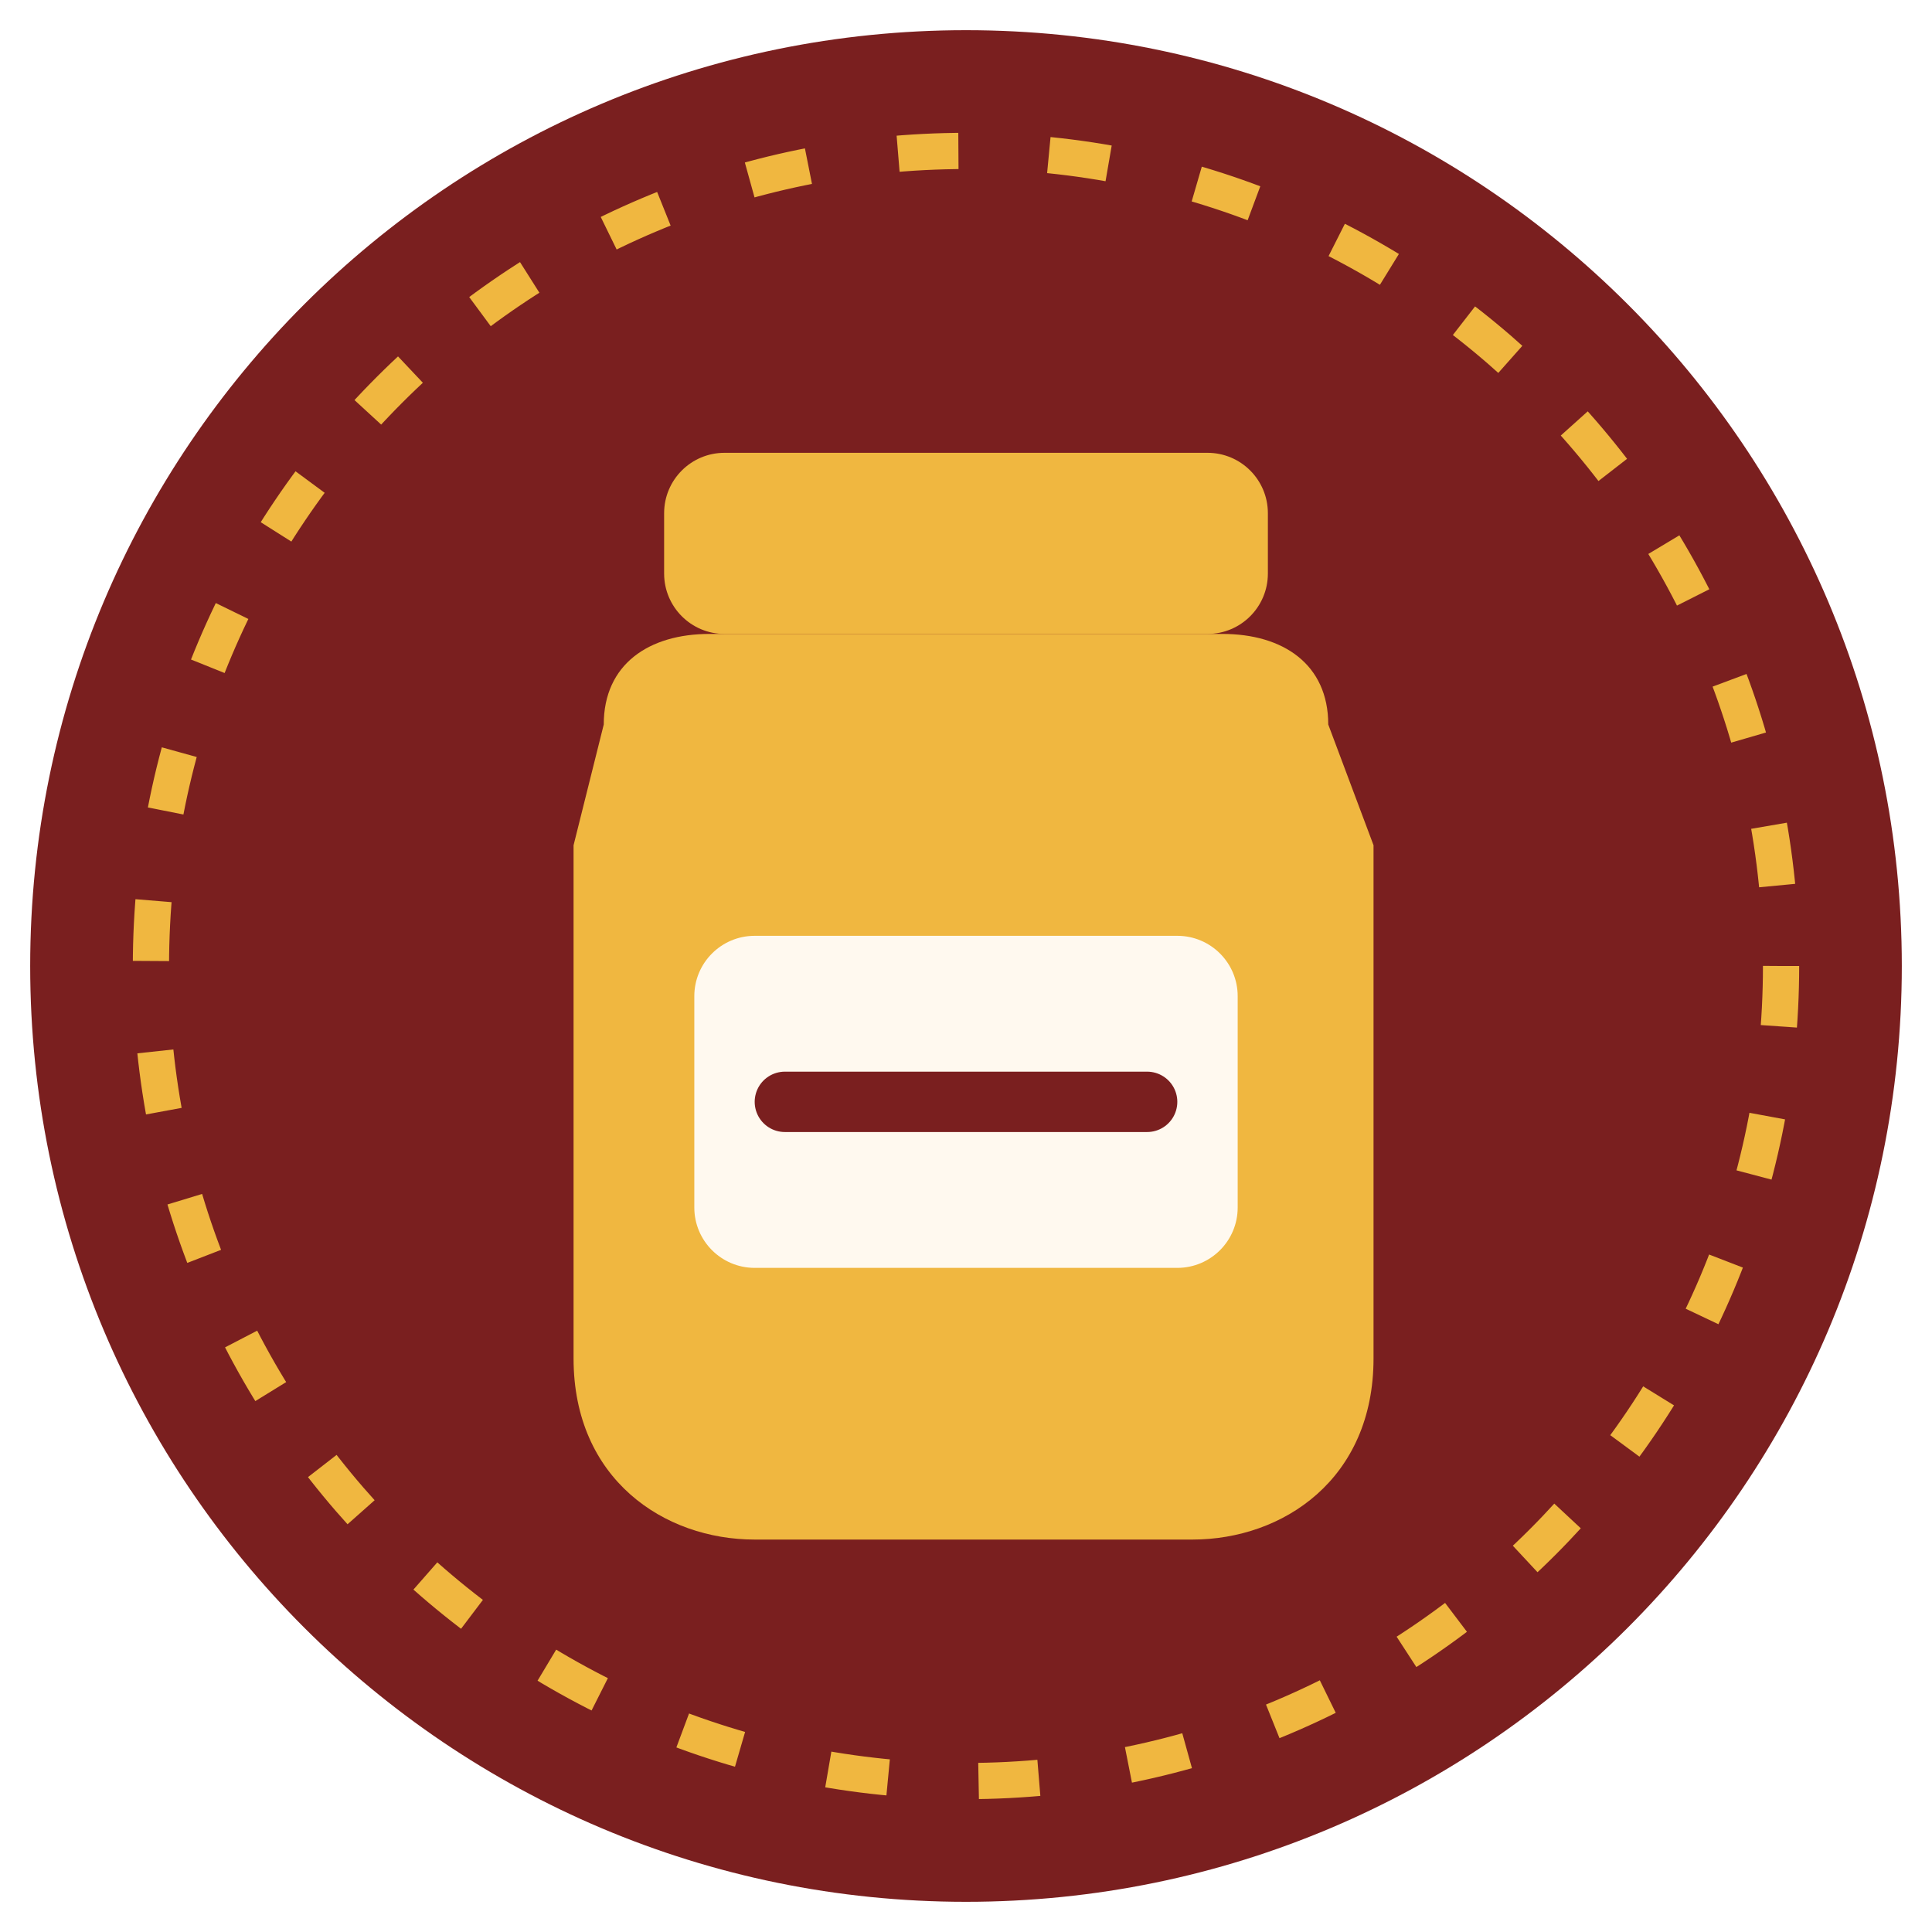
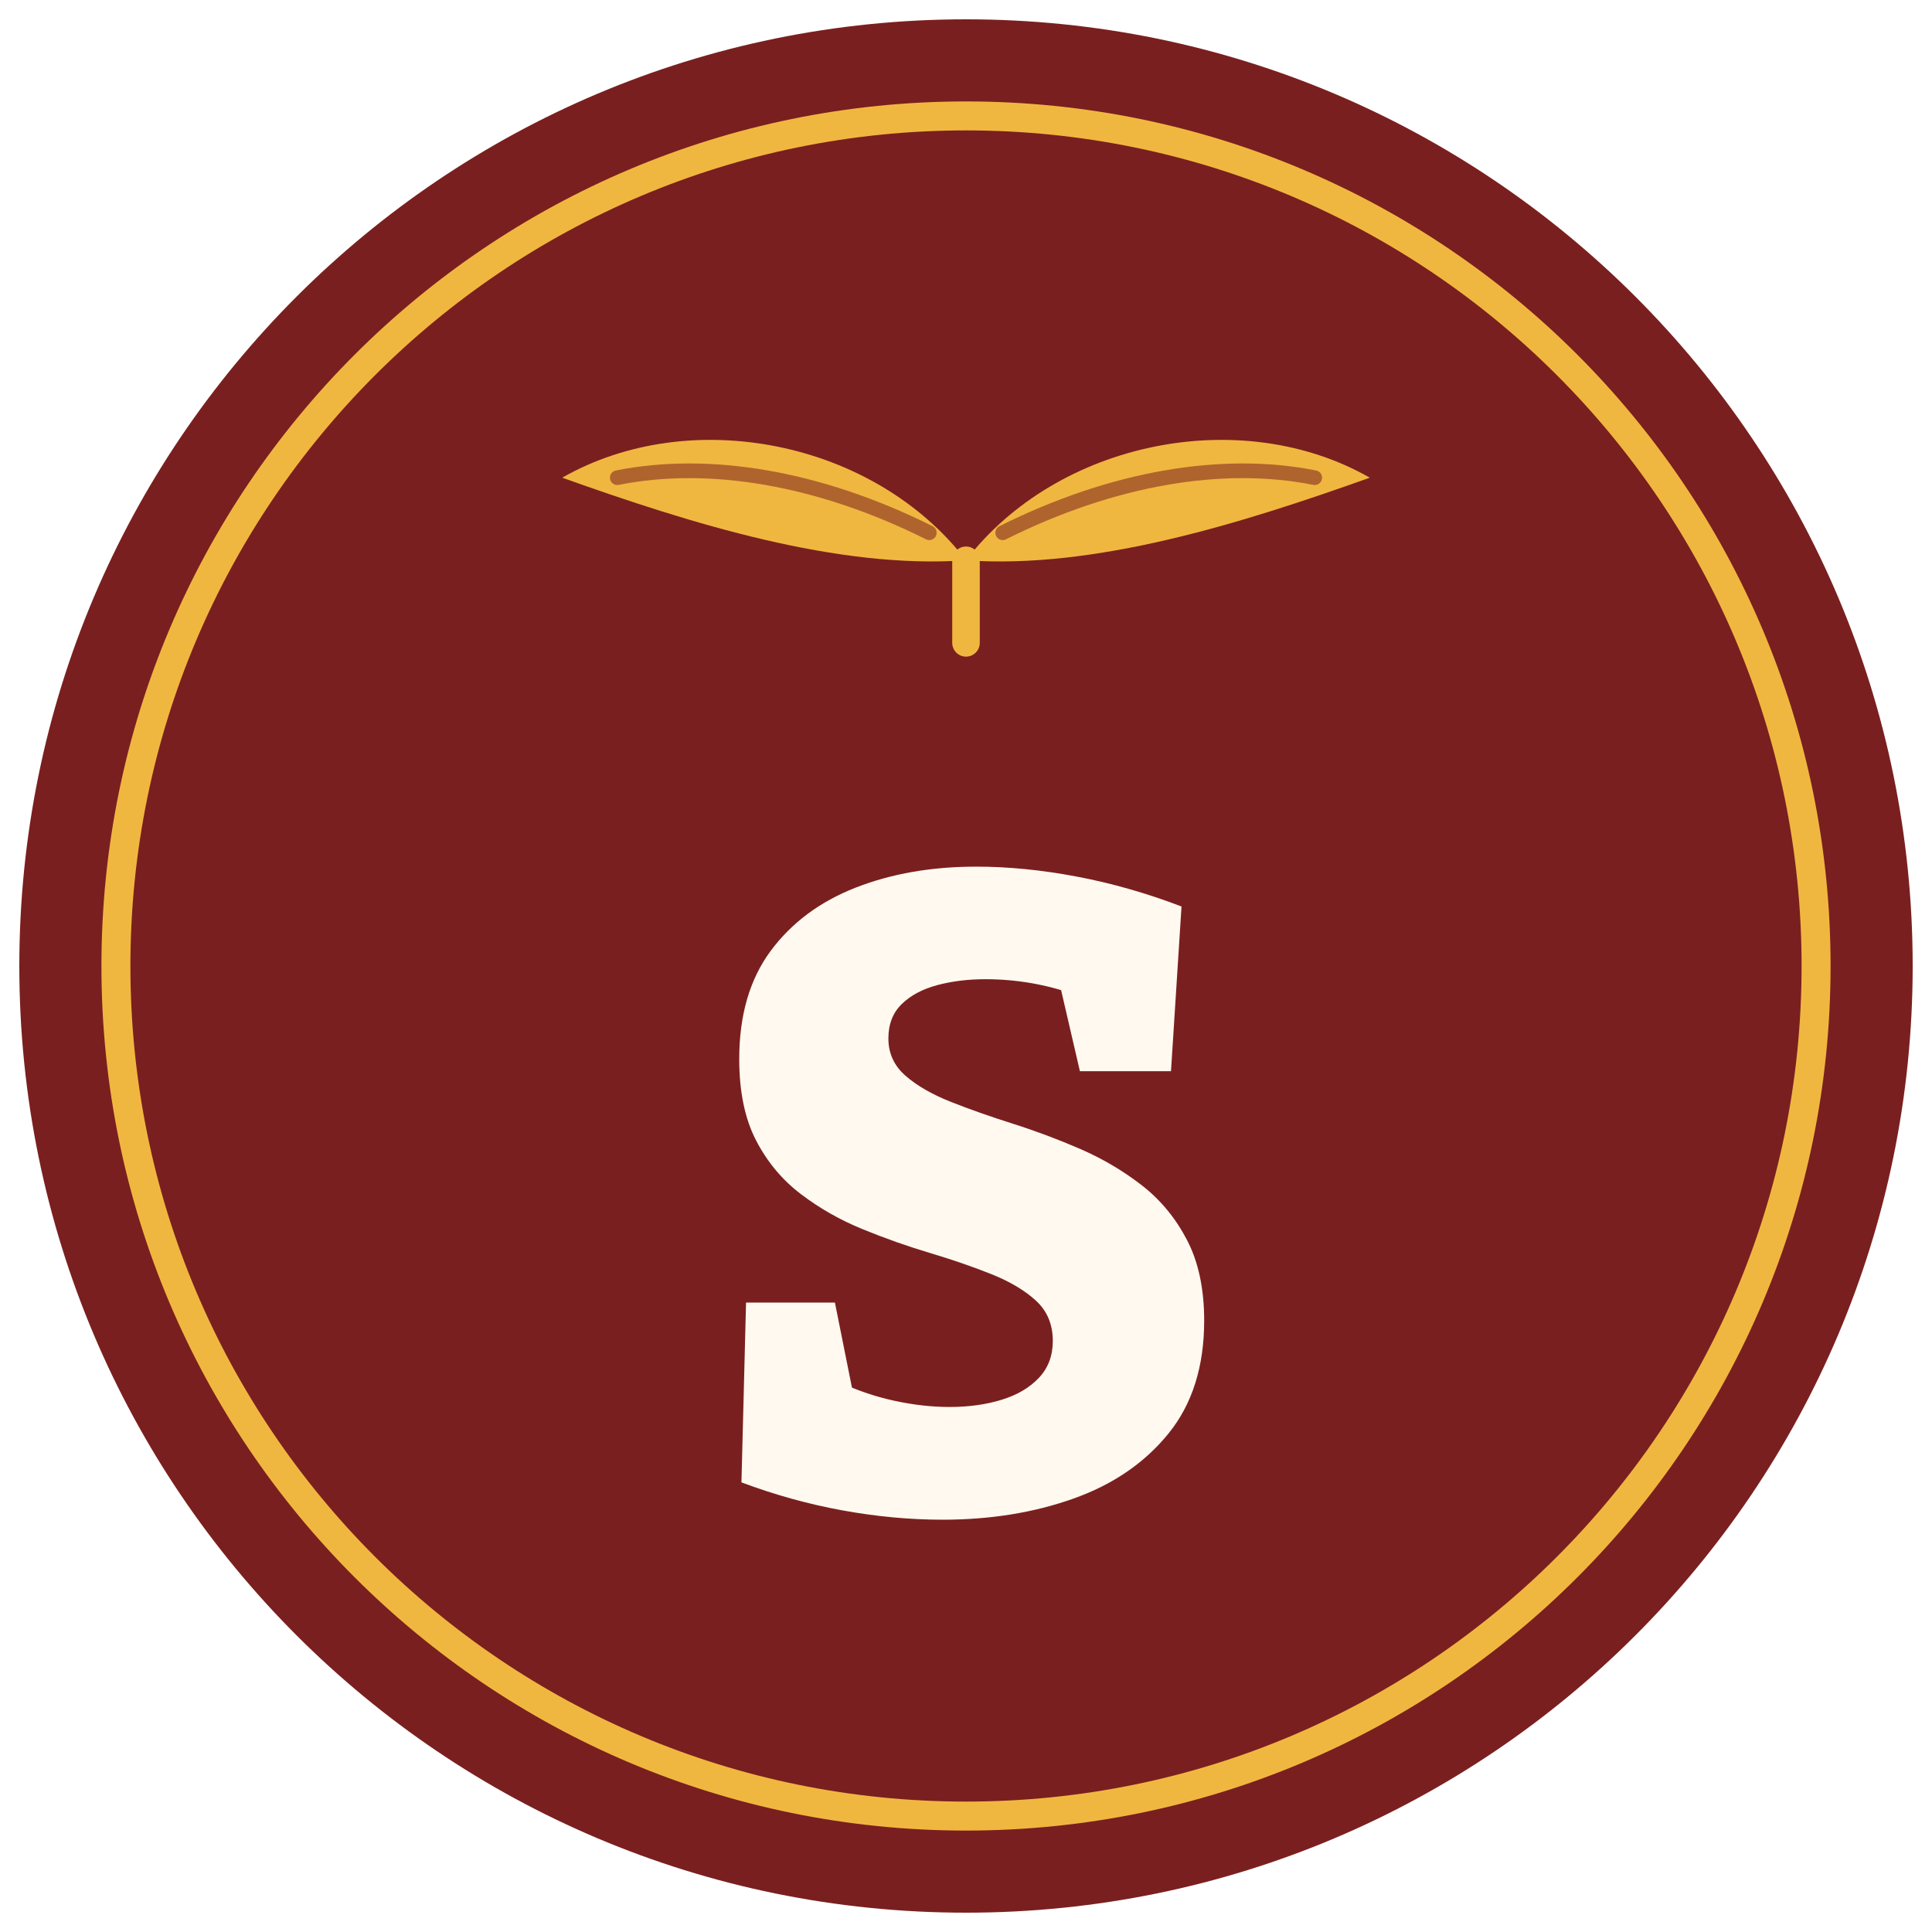
- <svg xmlns="http://www.w3.org/2000/svg" viewBox="0 0 64 64">
-   <circle cx="32" cy="32" r="31" fill="#7A1F1F" />
-   <circle cx="32" cy="32" r="27" fill="none" stroke="#F0B740" stroke-width="1.2" stroke-dasharray="2 3" />
-   <rect x="22" y="15" width="20" height="6" rx="2" fill="#F0B740" />
-   <path d="M20 24c0-2 1.5-3 3.5-3h17c2 0 3.5 1 3.5 3l1.5 4v17c0 4-3 6-6 6H25c-3 0-6-2-6-6V28z" fill="#F0B740" />
-   <rect x="23" y="31" width="18" height="11" rx="2" fill="#FFF9EF" />
-   <path d="M26 36.5h12" stroke="#7A1F1F" stroke-width="2" stroke-linecap="round" />
+ <svg xmlns="http://www.w3.org/2000/svg" viewBox="0 0 200 200" width="200" height="200">
+   <circle cx="100" cy="100" r="98" fill="#7A1F1F" />
+   <circle cx="100" cy="100" r="88" fill="none" stroke="#F0B740" stroke-width="3" />
+   <path d="M100 58 C109.5 45.65 128.5 41.85 141.8 49.45 C128.5 54.2 113.3 58.95 100 58 Z" fill="#F0B740" />
+   <path d="M100 58 C90.5 45.65 71.5 41.85 58.2 49.45 C71.5 54.2 86.7 58.95 100 58 Z" fill="#F0B740" />
+   <path d="M103.8 55.15 C115.2 49.45 126.6 47.55 136.1 49.45 M96.2 55.15 C84.8 49.45 73.4 47.55 63.9 49.45" stroke="#7A1F1F" stroke-width="1.52" fill="none" stroke-linecap="round" opacity=".55" />
+   <path d="M100 58 L100 66.55" stroke="#F0B740" stroke-width="2.85" stroke-linecap="round" />
+   <path d="M91.965 107.501Q91.965 109.816 93.744 111.365Q95.522 112.913 98.428 114.063Q101.334 115.213 104.845 116.325Q108.356 117.437 111.822 118.939Q115.287 120.442 118.193 122.696Q121.099 124.95 122.877 128.362Q124.656 131.773 124.656 136.711Q124.656 143.825 120.976 148.379Q117.296 152.933 111.147 155.126Q104.999 157.319 97.577 157.319Q92.502 157.319 87.204 156.353Q81.907 155.387 76.755 153.455L77.23 134.84H86.43L88.607 145.711L87.151 143.182Q89.681 144.378 92.617 145.014Q95.553 145.65 98.313 145.65Q101.257 145.65 103.68 144.907Q106.103 144.163 107.544 142.637Q108.986 141.111 108.986 138.811Q108.986 136.251 107.245 134.648Q105.505 133.046 102.599 131.888Q99.694 130.731 96.228 129.696Q92.763 128.661 89.29 127.242Q85.817 125.824 82.911 123.616Q80.005 121.408 78.265 118.05Q76.525 114.692 76.525 109.632Q76.525 102.839 79.768 98.454Q83.011 94.069 88.569 91.891Q94.127 89.714 101.058 89.714Q106.011 89.714 111.454 90.741Q116.897 91.769 122.31 93.839L121.221 110.889H111.791L109.583 101.367L111.239 102.962Q109.108 102.18 106.754 101.773Q104.401 101.367 102.009 101.367Q99.325 101.367 97.025 101.98Q94.725 102.594 93.345 103.943Q91.965 105.293 91.965 107.501Z" fill="#FFF9EF" />
</svg>
